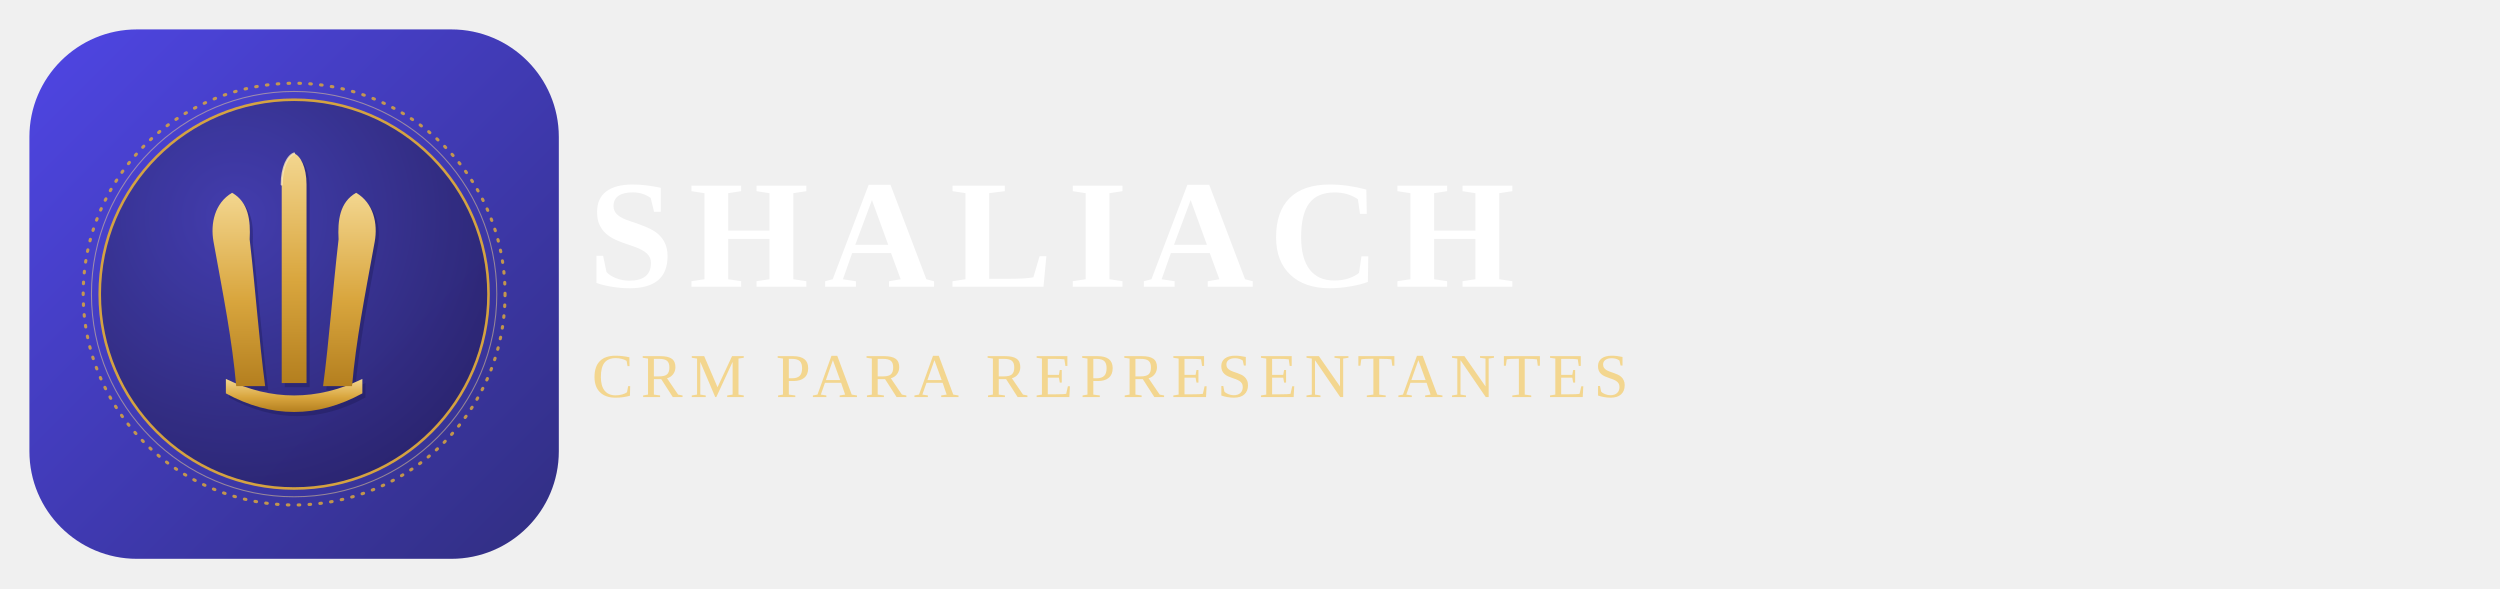
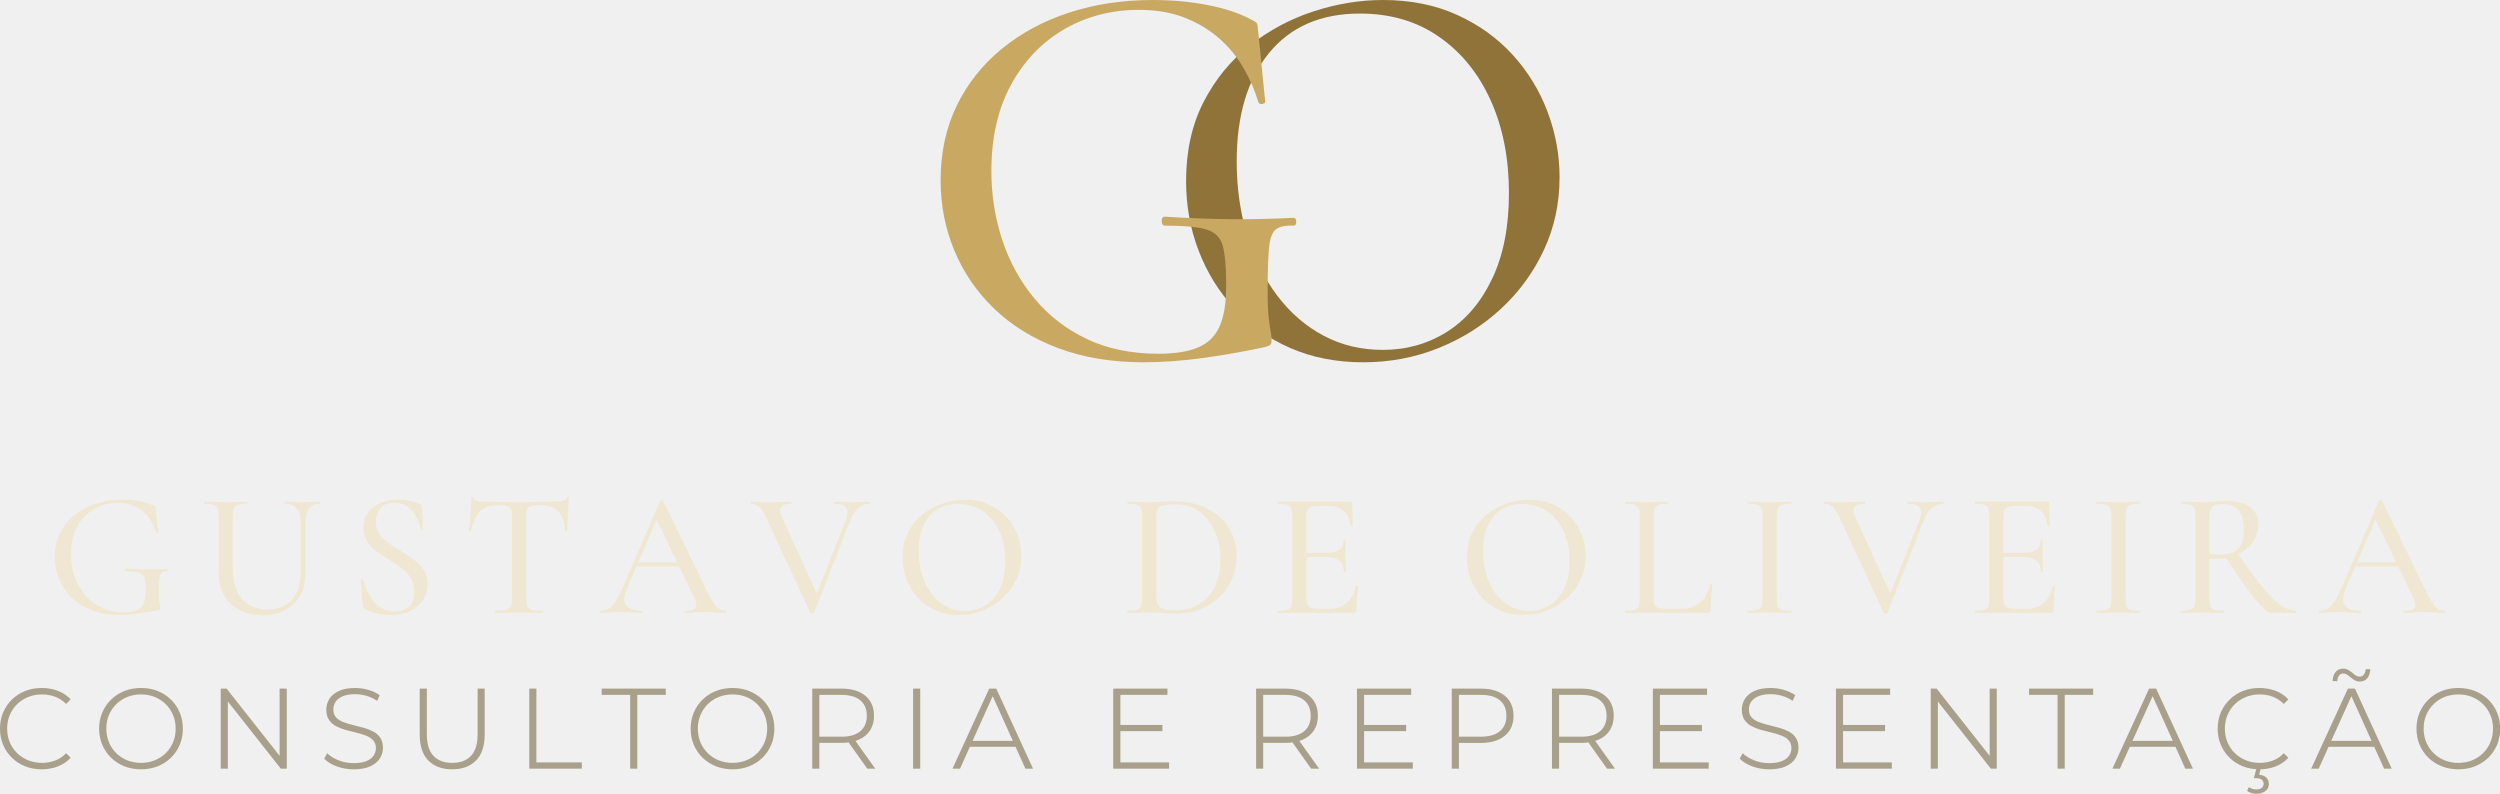
- <svg xmlns="http://www.w3.org/2000/svg" viewBox="0 0 680 160">
-   <defs>
-     <linearGradient id="bgGrad2" x1="0%" y1="0%" x2="100%" y2="100%">
-       <stop offset="0%" stop-color="#4F46E5" />
-       <stop offset="100%" stop-color="#312E81" />
-     </linearGradient>
-     <radialGradient id="medallionGrad2" cx="35%" cy="30%" r="75%">
-       <stop offset="0%" stop-color="#433DAE" />
-       <stop offset="100%" stop-color="#2A2570" />
-     </radialGradient>
-     <linearGradient id="goldGrad2" x1="0%" y1="0%" x2="0%" y2="100%">
-       <stop offset="0%" stop-color="#F3D68F" />
-       <stop offset="55%" stop-color="#D9A63E" />
-       <stop offset="100%" stop-color="#B47F1F" />
-     </linearGradient>
-   </defs>
-   <g transform="translate(8,8) scale(0.28125)">
-     <rect width="512" height="512" rx="104" fill="url(#bgGrad2)" />
-     <circle cx="256" cy="256" r="204" fill="none" stroke="#D9A63E" stroke-width="3" stroke-dasharray="1.5 9" stroke-linecap="round" opacity="0.85" />
-     <circle cx="256" cy="256" r="196" fill="none" stroke="#F3D68F" stroke-width="1" opacity="0.5" />
-     <circle cx="256" cy="256" r="188" fill="url(#medallionGrad2)" stroke="#D9A63E" stroke-width="2.5" opacity="0.97" />
-     <g transform="translate(3,4)" opacity="0.35" fill="#1A1750">
-       <path d="M190,352 Q256,388 322,352 L322,338 Q256,370 190,338 Z" />
-       <path d="M200,345 C196,300 188,260 178,205 C175,188 179,168 196,158 C212,167 214,185 213,203 C219,255 222,300 228,345 Z" />
-       <path d="M244,342 C244,280 244,210 244,150 C244,133 250,122 256,120 C262,122 268,133 268,150 C268,210 268,280 268,342 Z" />
-       <path d="M312,345 C316,300 324,260 334,205 C337,188 333,168 316,158 C300,167 298,185 299,203 C293,255 290,300 284,345 Z" />
+ <svg xmlns="http://www.w3.org/2000/svg" width="590.2" height="187.4" viewBox="0 0 590.2 187.4" role="img" aria-labelledby="t">
+   <g fill="#907338">
+     <g transform="translate(273.54 83.95)">
+       <path d="M48.31 1.58Q38.81 1.58 31.09 -1.78Q23.36 -5.15 17.89 -11.09Q12.41 -17.03 9.44 -24.75Q6.47 -32.47 6.47 -41.18Q6.47 -51.88 10.63 -59.93Q14.78 -67.98 21.65 -73.33Q28.51 -78.67 36.7 -81.31Q44.88 -83.95 52.93 -83.95Q62.7 -83.95 70.42 -80.45Q78.14 -76.96 83.56 -71.02Q88.97 -65.08 91.81 -57.55Q94.64 -50.03 94.64 -42.11Q94.64 -32.87 90.95 -24.95Q87.25 -17.03 80.85 -11.09Q74.45 -5.15 66.07 -1.78Q57.68 1.58 48.31 1.58ZM52.89 -1.35Q61.29 -1.35 68.05 -5.61Q74.8 -9.87 78.74 -18.17Q82.69 -26.46 82.69 -38.35Q82.69 -50.71 78.38 -60.25Q74.07 -69.79 66.18 -75.27Q58.3 -80.75 47.51 -80.75Q33.68 -80.75 26.05 -71.43Q18.42 -62.1 18.42 -45.85Q18.42 -36.43 20.92 -28.31Q23.42 -20.2 28.02 -14.12Q32.63 -8.04 38.94 -4.7Q45.26 -1.35 52.89 -1.35Z" />
    </g>
-     <g fill="url(#goldGrad2)">
-       <path d="M190,352 Q256,388 322,352 L322,338 Q256,370 190,338 Z" />
-       <path d="M200,345 C196,300 188,260 178,205 C175,188 179,168 196,158 C212,167 214,185 213,203 C219,255 222,300 228,345 Z" />
-       <path d="M244,342 C244,280 244,210 244,150 C244,133 250,122 256,120 C262,122 268,133 268,150 C268,210 268,280 268,342 Z" />
-       <path d="M312,345 C316,300 324,260 334,205 C337,188 333,168 316,158 C300,167 298,185 299,203 C293,255 290,300 284,345 Z" />
+   </g>
+   <g fill="#C9A961">
+     <g transform="translate(215.59 83.95)">
+       <path d="M54.41 1.58Q43.08 1.58 34.16 -1.79Q25.23 -5.16 19.08 -11.11Q12.92 -17.07 9.7 -24.83Q6.47 -32.6 6.47 -41.38Q6.47 -51.16 10.26 -58.97Q14.05 -66.79 20.87 -72.38Q27.68 -77.98 36.8 -80.97Q45.92 -83.95 56.57 -83.95Q63.43 -83.95 69.62 -82.74Q75.81 -81.52 79.84 -79.3Q81 -78.77 81.16 -78.4Q81.33 -78.04 81.46 -76.34L83.1 -59.95Q83.1 -59.55 82.44 -59.42Q81.78 -59.29 81.52 -59.74Q80.3 -63.85 78.06 -67.76Q75.83 -71.66 72.39 -74.75Q68.94 -77.83 64.23 -79.72Q59.52 -81.62 53.29 -81.62Q43.54 -81.62 35.63 -77.03Q27.72 -72.43 23.08 -63.91Q18.45 -55.39 18.45 -43.57Q18.45 -35.09 21.01 -27.33Q23.57 -19.58 28.59 -13.51Q33.61 -7.44 40.94 -3.94Q48.27 -0.44 57.86 -0.44Q63.74 -0.44 67.25 -1.92Q70.76 -3.4 72.33 -6.9Q73.89 -10.41 73.89 -16.56Q73.89 -22.9 73.09 -25.87Q72.3 -28.84 69.27 -29.76Q66.24 -30.68 59.46 -30.68Q58.67 -30.68 58.67 -31.74Q58.67 -32.8 59.33 -32.8Q67.99 -32.27 75.02 -32.2Q82.04 -32.14 89.79 -32.53Q90.39 -32.53 90.42 -31.61Q90.45 -30.68 89.79 -30.68Q86.97 -30.82 85.66 -29.83Q84.35 -28.84 84.01 -25.54Q83.67 -22.24 83.67 -15.24Q83.67 -10.88 83.94 -8.77Q84.2 -6.66 84.4 -5.67Q84.6 -4.68 84.6 -3.62Q84.6 -2.83 84.33 -2.57Q84.07 -2.3 83.15 -2.04Q76.25 -0.53 68.7 0.53Q61.15 1.58 54.41 1.58Z" />
    </g>
-     <path d="M244,150 C244,133 250,122 256,120" fill="none" stroke="#FCE9BC" stroke-width="2" opacity="0.8" stroke-linecap="round" />
  </g>
-   <text x="160" y="78" font-family="Georgia, 'Times New Roman', serif" font-size="42" font-weight="700" letter-spacing="4" fill="#FFFFFF">SHALIACH</text>
-   <text x="161" y="108" font-family="Georgia, 'Times New Roman', serif" font-size="17" letter-spacing="2" fill="#F3D68F">CRM PARA REPRESENTANTES</text>
+   <g fill="#F0E7D2">
+     <g transform="translate(10.89 144.68)">
+       <path d="M17.31 0.5Q13.71 0.5 10.87 -0.57Q8.03 -1.64 6.07 -3.54Q4.11 -5.43 3.08 -7.9Q2.06 -10.37 2.06 -13.17Q2.06 -16.28 3.26 -18.76Q4.47 -21.25 6.64 -23.03Q8.81 -24.81 11.71 -25.76Q14.61 -26.71 18 -26.71Q20.18 -26.71 22.15 -26.33Q24.12 -25.94 25.4 -25.23Q25.77 -25.06 25.82 -24.95Q25.88 -24.83 25.92 -24.29L26.44 -19.07Q26.44 -18.95 26.23 -18.91Q26.02 -18.86 25.94 -19.01Q25.55 -20.32 24.84 -21.56Q24.13 -22.8 23.03 -23.78Q21.94 -24.77 20.44 -25.37Q18.94 -25.97 16.96 -25.97Q13.85 -25.97 11.34 -24.51Q8.82 -23.05 7.34 -20.34Q5.87 -17.63 5.87 -13.86Q5.87 -11.16 6.68 -8.7Q7.5 -6.23 9.1 -4.3Q10.7 -2.37 13.03 -1.25Q15.36 -0.14 18.41 -0.14Q20.28 -0.14 21.4 -0.61Q22.51 -1.08 23.01 -2.2Q23.51 -3.31 23.51 -5.27Q23.51 -7.28 23.26 -8.23Q23 -9.17 22.04 -9.47Q21.08 -9.76 18.92 -9.76Q18.67 -9.76 18.67 -10.1Q18.67 -10.43 18.88 -10.43Q21.63 -10.27 23.87 -10.25Q26.11 -10.22 28.57 -10.35Q28.76 -10.35 28.77 -10.06Q28.78 -9.76 28.57 -9.76Q27.67 -9.8 27.25 -9.49Q26.84 -9.17 26.73 -8.12Q26.62 -7.07 26.62 -4.85Q26.62 -3.46 26.71 -2.79Q26.79 -2.12 26.85 -1.8Q26.92 -1.49 26.92 -1.15Q26.92 -0.9 26.83 -0.82Q26.75 -0.73 26.46 -0.65Q24.26 -0.17 21.86 0.17Q19.46 0.5 17.31 0.5Z M60.08 -21.41Q60.08 -23.52 59.15 -24.63Q58.21 -25.75 56.36 -25.75Q56.25 -25.75 56.25 -26Q56.25 -26.25 56.36 -26.25Q57.34 -26.25 58.39 -26.19Q59.43 -26.12 60.66 -26.12Q61.7 -26.12 62.74 -26.19Q63.77 -26.25 64.63 -26.25Q64.71 -26.25 64.71 -26Q64.71 -25.75 64.63 -25.75Q62.95 -25.75 62.09 -24.63Q61.23 -23.52 61.23 -21.41V-9.54Q61.23 -6.38 59.98 -4.11Q58.72 -1.85 56.45 -0.64Q54.18 0.56 51.15 0.56Q48.06 0.56 45.7 -0.65Q43.34 -1.86 42.03 -4.08Q40.73 -6.31 40.73 -9.37V-22.85Q40.73 -24.07 40.48 -24.68Q40.24 -25.28 39.51 -25.52Q38.77 -25.75 37.33 -25.75Q37.23 -25.75 37.23 -26Q37.23 -26.25 37.33 -26.25Q38.38 -26.25 39.65 -26.19Q40.92 -26.12 42.37 -26.12Q43.87 -26.12 45.16 -26.19Q46.44 -26.25 47.42 -26.25Q47.55 -26.25 47.55 -26Q47.55 -25.75 47.42 -25.75Q45.98 -25.75 45.26 -25.49Q44.53 -25.24 44.29 -24.61Q44.05 -23.98 44.05 -22.76V-10.84Q44.05 -5.79 46.25 -3.3Q48.44 -0.8 52.28 -0.8Q55.97 -0.8 58.03 -3.1Q60.08 -5.39 60.08 -9.5Z M77.83 -21.55Q77.83 -19.86 78.68 -18.64Q79.52 -17.42 80.86 -16.47Q82.21 -15.53 83.7 -14.61Q85.28 -13.67 86.71 -12.63Q88.15 -11.59 89.1 -10.18Q90.04 -8.78 90.04 -6.76Q90.04 -4.7 88.98 -3.05Q87.92 -1.41 85.97 -0.45Q84.01 0.5 81.27 0.5Q80.19 0.5 79.08 0.32Q77.97 0.14 76.95 -0.2Q75.93 -0.55 75.1 -1.04Q74.91 -1.16 74.82 -1.33Q74.73 -1.5 74.71 -1.84L74.3 -7.84Q74.26 -8.05 74.49 -8.07Q74.72 -8.1 74.77 -7.93Q75.14 -6.65 75.76 -5.3Q76.38 -3.96 77.28 -2.83Q78.17 -1.71 79.41 -1Q80.64 -0.29 82.27 -0.29Q83.42 -0.29 84.49 -0.71Q85.55 -1.13 86.24 -2.12Q86.92 -3.12 86.92 -4.86Q86.92 -6.88 86.03 -8.26Q85.13 -9.65 83.75 -10.67Q82.36 -11.7 80.82 -12.62Q79.35 -13.54 77.99 -14.53Q76.62 -15.53 75.77 -16.85Q74.92 -18.17 74.92 -20.09Q74.92 -22.35 76.11 -23.82Q77.31 -25.28 79.18 -26Q81.06 -26.71 83.04 -26.71Q84.33 -26.71 85.66 -26.46Q87 -26.21 88.12 -25.74Q88.49 -25.6 88.62 -25.4Q88.75 -25.2 88.75 -24.97L88.95 -19.74Q88.95 -19.6 88.74 -19.57Q88.53 -19.54 88.47 -19.69Q88.31 -20.42 87.9 -21.49Q87.5 -22.55 86.78 -23.58Q86.06 -24.61 84.94 -25.3Q83.82 -26 82.23 -26Q80.77 -26 79.79 -25.39Q78.82 -24.79 78.32 -23.79Q77.83 -22.8 77.83 -21.55Z M106.55 -25.42Q103.94 -25.42 102.48 -23.96Q101.02 -22.51 100.29 -19.33Q100.27 -19.23 100.04 -19.23Q99.81 -19.24 99.81 -19.35Q99.89 -19.89 99.99 -20.9Q100.08 -21.92 100.18 -23.09Q100.27 -24.27 100.33 -25.37Q100.39 -26.46 100.39 -27.17Q100.39 -27.38 100.64 -27.38Q100.88 -27.38 100.88 -27.17Q100.88 -26.75 101.3 -26.57Q101.72 -26.38 102.26 -26.31Q102.8 -26.25 103.18 -26.25Q106.79 -26.12 111.62 -26.12Q114.59 -26.12 116.34 -26.19Q118.09 -26.25 119.73 -26.25Q121.17 -26.25 121.95 -26.44Q122.73 -26.63 122.94 -27.3Q122.98 -27.47 123.2 -27.47Q123.42 -27.47 123.42 -27.3Q123.36 -26.65 123.28 -25.53Q123.21 -24.42 123.16 -23.19Q123.1 -21.96 123.06 -20.91Q123.02 -19.87 123.02 -19.35Q123.02 -19.24 122.79 -19.24Q122.55 -19.24 122.54 -19.35Q122.25 -22.62 120.87 -24.02Q119.48 -25.42 116.77 -25.42Q115.31 -25.42 114.57 -25.24Q113.83 -25.05 113.59 -24.5Q113.35 -23.94 113.35 -22.76V-3.4Q113.35 -2.18 113.62 -1.55Q113.9 -0.92 114.73 -0.71Q115.55 -0.5 117.25 -0.5Q117.35 -0.5 117.35 -0.25Q117.35 0 117.25 0Q116.12 0 114.71 -0.04Q113.3 -0.08 111.62 -0.08Q110.04 -0.08 108.62 -0.04Q107.21 0 106.04 0Q105.94 0 105.94 -0.25Q105.94 -0.5 106.04 -0.5Q107.69 -0.5 108.54 -0.71Q109.39 -0.92 109.69 -1.55Q109.98 -2.18 109.98 -3.4V-22.85Q109.98 -24 109.73 -24.55Q109.48 -25.1 108.74 -25.26Q107.99 -25.42 106.55 -25.42Z M138.68 -10.96 139.17 -11.9H150.6L150.89 -10.96ZM160.41 -0.5Q160.6 -0.5 160.6 -0.25Q160.6 0 160.41 0Q159.2 0 157.9 -0.08Q156.61 -0.17 155.42 -0.17Q154.06 -0.17 153.07 -0.08Q152.07 0 150.86 0Q150.7 0 150.7 -0.25Q150.7 -0.5 150.86 -0.5Q152.93 -0.5 153.39 -1.16Q153.85 -1.82 152.94 -3.72L143.88 -22.52L145.24 -24.54L137.03 -5.53Q135.94 -2.98 136.91 -1.74Q137.89 -0.5 140.52 -0.5Q140.73 -0.5 140.73 -0.25Q140.73 0 140.52 0Q139.26 0 138.21 -0.08Q137.16 -0.17 135.56 -0.17Q134.02 -0.17 133.08 -0.08Q132.14 0 130.8 0Q130.63 0 130.63 -0.25Q130.63 -0.5 130.8 -0.5Q131.93 -0.5 132.77 -0.95Q133.6 -1.4 134.37 -2.58Q135.14 -3.75 136.08 -5.92L145.01 -26.56Q145.07 -26.68 145.33 -26.69Q145.58 -26.7 145.62 -26.56L155.71 -5.75Q156.69 -3.71 157.44 -2.56Q158.18 -1.4 158.89 -0.95Q159.6 -0.5 160.41 -0.5Z M194.41 -26.25Q194.53 -26.25 194.53 -26Q194.53 -25.75 194.41 -25.75Q192.99 -25.75 191.83 -24.84Q190.68 -23.94 189.88 -21.92L181.31 -0.04Q181.26 0.13 180.86 0.13Q180.47 0.13 180.38 -0.04L169.86 -22.76Q169.14 -24.33 168.36 -25.04Q167.58 -25.75 166.41 -25.75Q166.28 -25.75 166.28 -26Q166.28 -26.25 166.41 -26.25Q166.96 -26.25 167.42 -26.21Q167.88 -26.17 168.43 -26.15Q168.98 -26.12 169.75 -26.12Q171.37 -26.12 172.49 -26.15Q173.61 -26.17 174.41 -26.21Q175.21 -26.25 175.86 -26.25Q175.98 -26.25 175.98 -26Q175.98 -25.75 175.86 -25.75Q174.17 -25.75 173.53 -25Q172.9 -24.26 173.65 -22.65L182.26 -3.89L180.75 -1.48L188.87 -22.12Q189.53 -23.85 188.89 -24.8Q188.25 -25.75 186.03 -25.75Q185.91 -25.75 185.91 -26Q185.91 -26.25 186.03 -26.25Q187.11 -26.25 188.1 -26.19Q189.09 -26.12 190.69 -26.12Q191.89 -26.12 192.62 -26.19Q193.36 -26.25 194.41 -26.25Z M215.5 0.5Q212.48 0.5 210.02 -0.57Q207.56 -1.64 205.82 -3.53Q204.08 -5.42 203.13 -7.88Q202.19 -10.33 202.19 -13.1Q202.19 -16.51 203.51 -19.07Q204.83 -21.63 207.02 -23.33Q209.2 -25.03 211.81 -25.87Q214.41 -26.71 216.97 -26.71Q220.08 -26.71 222.54 -25.6Q224.99 -24.49 226.72 -22.6Q228.44 -20.71 229.34 -18.31Q230.24 -15.92 230.24 -13.4Q230.24 -10.46 229.07 -7.94Q227.89 -5.42 225.85 -3.53Q223.82 -1.64 221.15 -0.57Q218.48 0.5 215.5 0.5ZM216.96 -0.43Q219.63 -0.43 221.78 -1.79Q223.93 -3.14 225.19 -5.78Q226.44 -8.42 226.44 -12.2Q226.44 -16.14 225.07 -19.17Q223.7 -22.21 221.19 -23.95Q218.68 -25.69 215.25 -25.69Q210.85 -25.69 208.42 -22.73Q205.99 -19.76 205.99 -14.59Q205.99 -11.59 206.79 -9.01Q207.58 -6.43 209.05 -4.49Q210.51 -2.56 212.52 -1.49Q214.53 -0.43 216.96 -0.43Z M266.91 0.17Q265.66 0.17 263.81 0.04Q261.95 -0.08 260.39 -0.08Q258.97 -0.08 257.65 -0.04Q256.34 0 255.29 0Q255.2 0 255.2 -0.25Q255.2 -0.5 255.29 -0.5Q256.75 -0.5 257.5 -0.71Q258.25 -0.92 258.5 -1.55Q258.75 -2.18 258.75 -3.4V-22.85Q258.75 -24.07 258.5 -24.68Q258.25 -25.28 257.53 -25.52Q256.8 -25.75 255.35 -25.75Q255.25 -25.75 255.25 -26Q255.25 -26.25 255.35 -26.25Q256.4 -26.25 257.68 -26.19Q258.97 -26.12 260.4 -26.12Q261.83 -26.12 263.48 -26.23Q265.14 -26.33 266.32 -26.33Q270.76 -26.33 274.07 -24.65Q277.37 -22.97 279.21 -20.08Q281.05 -17.18 281.05 -13.57Q281.05 -10.42 279.93 -7.88Q278.82 -5.33 276.85 -3.55Q274.89 -1.76 272.33 -0.8Q269.76 0.17 266.91 0.17ZM266.49 -0.57Q269.63 -0.57 272.04 -1.96Q274.46 -3.34 275.84 -6.05Q277.22 -8.76 277.22 -12.64Q277.22 -16.28 275.93 -19.21Q274.65 -22.15 272.3 -23.88Q269.96 -25.62 266.72 -25.62Q264.21 -25.62 263.14 -25.12Q262.07 -24.63 262.07 -22.76V-3.86Q262.07 -2.17 262.91 -1.37Q263.75 -0.57 266.49 -0.57Z M308.69 0H290.79Q290.69 0 290.69 -0.25Q290.69 -0.5 290.79 -0.5Q292.26 -0.5 292.98 -0.71Q293.7 -0.92 293.95 -1.55Q294.19 -2.18 294.19 -3.4V-22.85Q294.19 -24.07 293.95 -24.68Q293.7 -25.28 292.98 -25.52Q292.26 -25.75 290.79 -25.75Q290.69 -25.75 290.69 -26Q290.69 -26.25 290.79 -26.25H307.95Q308.35 -26.25 308.35 -25.87L308.44 -20.56Q308.44 -20.46 308.21 -20.44Q307.99 -20.42 307.95 -20.54Q307.65 -22.86 306.31 -24.06Q304.97 -25.26 302.78 -25.26H300.62Q299.39 -25.26 298.71 -25.04Q298.04 -24.82 297.78 -24.26Q297.51 -23.7 297.51 -22.69V-3.57Q297.51 -2.56 297.76 -2Q298 -1.43 298.62 -1.2Q299.24 -0.97 300.39 -0.97H303.14Q305.54 -0.97 307.1 -2.38Q308.66 -3.79 309.23 -6.38Q309.25 -6.5 309.49 -6.46Q309.74 -6.42 309.74 -6.32Q309.57 -5.17 309.45 -3.58Q309.34 -1.99 309.34 -0.63Q309.34 0 308.69 0ZM306.34 -9.64Q306.34 -11.46 305.31 -12.32Q304.29 -13.18 302.04 -13.18H295.93V-14.15H302.13Q304.31 -14.15 305.3 -14.89Q306.29 -15.64 306.29 -17.18Q306.29 -17.28 306.54 -17.28Q306.78 -17.28 306.78 -17.18Q306.78 -15.88 306.76 -15.16Q306.74 -14.44 306.74 -13.65Q306.74 -12.67 306.79 -11.72Q306.84 -10.77 306.84 -9.64Q306.84 -9.56 306.59 -9.56Q306.34 -9.56 306.34 -9.64Z M348.73 0.5Q345.7 0.5 343.25 -0.57Q340.79 -1.64 339.05 -3.53Q337.3 -5.42 336.36 -7.88Q335.41 -10.33 335.41 -13.1Q335.41 -16.51 336.74 -19.07Q338.06 -21.63 340.24 -23.33Q342.43 -25.03 345.03 -25.87Q347.63 -26.71 350.2 -26.71Q353.3 -26.71 355.76 -25.6Q358.22 -24.49 359.94 -22.6Q361.66 -20.71 362.57 -18.31Q363.47 -15.92 363.47 -13.4Q363.47 -10.46 362.29 -7.94Q361.12 -5.42 359.08 -3.53Q357.04 -1.64 354.38 -0.57Q351.71 0.5 348.73 0.5ZM350.18 -0.43Q352.86 -0.43 355 -1.79Q357.15 -3.14 358.41 -5.78Q359.66 -8.42 359.66 -12.2Q359.66 -16.14 358.29 -19.17Q356.92 -22.21 354.41 -23.95Q351.91 -25.69 348.47 -25.69Q344.07 -25.69 341.64 -22.73Q339.22 -19.76 339.22 -14.59Q339.22 -11.59 340.01 -9.01Q340.8 -6.43 342.27 -4.49Q343.74 -2.56 345.75 -1.49Q347.75 -0.43 350.18 -0.43Z M379.54 -22.81V-3.57Q379.54 -2.46 379.77 -1.91Q380 -1.35 380.66 -1.16Q381.32 -0.97 382.61 -0.97H386.21Q388.91 -0.97 390.63 -2.57Q392.35 -4.17 392.9 -6.81Q392.92 -6.94 393.14 -6.91Q393.36 -6.88 393.36 -6.75Q393.23 -5.53 393.11 -3.81Q392.98 -2.09 392.98 -0.63Q392.98 0 392.34 0H372.8Q372.72 0 372.72 -0.25Q372.72 -0.5 372.8 -0.5Q374.26 -0.5 374.99 -0.71Q375.72 -0.92 375.97 -1.55Q376.22 -2.18 376.22 -3.4V-22.85Q376.22 -24.07 375.97 -24.68Q375.72 -25.28 374.99 -25.52Q374.26 -25.75 372.8 -25.75Q372.72 -25.75 372.72 -26Q372.72 -26.25 372.8 -26.25Q373.81 -26.25 375.12 -26.19Q376.43 -26.12 377.85 -26.12Q379.37 -26.12 380.65 -26.19Q381.94 -26.25 382.94 -26.25Q383.04 -26.25 383.04 -26Q383.04 -25.75 382.94 -25.75Q381.49 -25.75 380.77 -25.52Q380.04 -25.28 379.79 -24.65Q379.54 -24.02 379.54 -22.81Z M408.57 -3.4Q408.57 -2.18 408.8 -1.55Q409.03 -0.92 409.77 -0.71Q410.5 -0.5 411.96 -0.5Q412.07 -0.5 412.07 -0.25Q412.07 0 411.96 0Q410.91 0 409.64 -0.04Q408.37 -0.08 406.84 -0.08Q405.39 -0.08 404.09 -0.04Q402.8 0 401.74 0Q401.64 0 401.64 -0.25Q401.64 -0.5 401.75 -0.5Q403.2 -0.5 403.95 -0.71Q404.69 -0.92 404.95 -1.55Q405.2 -2.18 405.2 -3.4V-22.85Q405.2 -24.07 404.95 -24.68Q404.7 -25.28 403.95 -25.52Q403.2 -25.75 401.74 -25.75Q401.64 -25.75 401.64 -26Q401.64 -26.25 401.74 -26.25Q402.8 -26.25 404.09 -26.19Q405.39 -26.12 406.84 -26.12Q408.37 -26.12 409.67 -26.19Q410.96 -26.25 411.96 -26.25Q412.07 -26.25 412.07 -26Q412.07 -25.75 411.96 -25.75Q410.51 -25.75 409.79 -25.49Q409.06 -25.24 408.81 -24.61Q408.57 -23.98 408.57 -22.76Z M447.84 -26.25Q447.96 -26.25 447.96 -26Q447.96 -25.75 447.84 -25.75Q446.42 -25.75 445.26 -24.84Q444.11 -23.94 443.31 -21.92L434.73 -0.04Q434.69 0.13 434.29 0.13Q433.89 0.13 433.81 -0.04L423.28 -22.76Q422.57 -24.33 421.79 -25.04Q421.01 -25.75 419.84 -25.75Q419.71 -25.75 419.71 -26Q419.71 -26.25 419.84 -26.25Q420.39 -26.25 420.85 -26.21Q421.3 -26.17 421.86 -26.15Q422.41 -26.12 423.18 -26.12Q424.79 -26.12 425.92 -26.15Q427.04 -26.17 427.84 -26.21Q428.64 -26.25 429.28 -26.25Q429.41 -26.25 429.41 -26Q429.41 -25.75 429.28 -25.75Q427.59 -25.75 426.96 -25Q426.33 -24.26 427.08 -22.65L435.69 -3.89L434.18 -1.48L442.3 -22.12Q442.96 -23.85 442.32 -24.8Q441.68 -25.75 439.46 -25.75Q439.34 -25.75 439.34 -26Q439.34 -26.25 439.46 -26.25Q440.54 -26.25 441.53 -26.19Q442.52 -26.12 444.12 -26.12Q445.32 -26.12 446.05 -26.19Q446.79 -26.25 447.84 -26.25Z M473.24 0H455.35Q455.25 0 455.25 -0.25Q455.25 -0.5 455.35 -0.5Q456.81 -0.5 457.54 -0.71Q458.26 -0.92 458.5 -1.55Q458.75 -2.18 458.75 -3.4V-22.85Q458.75 -24.07 458.5 -24.68Q458.26 -25.28 457.54 -25.52Q456.81 -25.75 455.35 -25.75Q455.25 -25.75 455.25 -26Q455.25 -26.25 455.35 -26.25H472.51Q472.91 -26.25 472.91 -25.87L472.99 -20.56Q472.99 -20.46 472.77 -20.44Q472.55 -20.42 472.51 -20.54Q472.21 -22.86 470.87 -24.06Q469.52 -25.26 467.34 -25.26H465.18Q463.94 -25.26 463.27 -25.04Q462.6 -24.82 462.33 -24.26Q462.07 -23.7 462.07 -22.69V-3.57Q462.07 -2.56 462.31 -2Q462.56 -1.43 463.17 -1.2Q463.79 -0.97 464.95 -0.97H467.7Q470.1 -0.97 471.65 -2.38Q473.21 -3.79 473.79 -6.38Q473.81 -6.5 474.05 -6.46Q474.29 -6.42 474.29 -6.32Q474.13 -5.17 474.01 -3.58Q473.9 -1.99 473.9 -0.63Q473.9 0 473.24 0ZM470.89 -9.64Q470.89 -11.46 469.87 -12.32Q468.84 -13.18 466.6 -13.18H460.49V-14.15H466.69Q468.86 -14.15 469.86 -14.89Q470.85 -15.64 470.85 -17.18Q470.85 -17.28 471.09 -17.28Q471.33 -17.28 471.33 -17.18Q471.33 -15.88 471.31 -15.16Q471.29 -14.44 471.29 -13.65Q471.29 -12.67 471.34 -11.72Q471.4 -10.77 471.4 -9.64Q471.4 -9.56 471.14 -9.56Q470.89 -9.56 470.89 -9.64Z M490.93 -3.4Q490.93 -2.18 491.16 -1.55Q491.39 -0.92 492.13 -0.71Q492.86 -0.5 494.33 -0.5Q494.43 -0.5 494.43 -0.25Q494.43 0 494.33 0Q493.27 0 492.01 -0.04Q490.74 -0.08 489.2 -0.08Q487.75 -0.08 486.46 -0.04Q485.16 0 484.1 0Q484 0 484 -0.25Q484 -0.5 484.11 -0.5Q485.56 -0.5 486.31 -0.71Q487.06 -0.92 487.31 -1.55Q487.56 -2.18 487.56 -3.4V-22.85Q487.56 -24.07 487.31 -24.68Q487.06 -25.28 486.31 -25.52Q485.56 -25.75 484.1 -25.75Q484 -25.75 484 -26Q484 -26.25 484.1 -26.25Q485.16 -26.25 486.46 -26.19Q487.75 -26.12 489.2 -26.12Q490.74 -26.12 492.03 -26.19Q493.32 -26.25 494.33 -26.25Q494.43 -26.25 494.43 -26Q494.43 -25.75 494.33 -25.75Q492.87 -25.75 492.15 -25.49Q491.42 -25.24 491.18 -24.61Q490.93 -23.98 490.93 -22.76Z M525.1 0Q524.43 0 522.89 -1.61Q521.36 -3.22 519.2 -6.24Q517.04 -9.25 514.36 -13.41L517.2 -14.29Q520.7 -9.2 523.16 -6.17Q525.61 -3.14 527.51 -1.82Q529.4 -0.5 531.15 -0.5Q531.26 -0.5 531.26 -0.25Q531.26 0 531.15 0Q528.79 0 527.3 0Q525.81 0 525.1 0ZM515.01 -26.38Q518.53 -26.38 520.4 -24.89Q522.27 -23.4 522.27 -20.9Q522.27 -18.56 520.93 -16.71Q519.59 -14.86 517.43 -13.81Q515.27 -12.76 512.76 -12.76Q512.28 -12.76 511.73 -12.78Q511.18 -12.8 510.72 -12.85V-3.4Q510.72 -2.18 510.96 -1.55Q511.19 -0.92 511.92 -0.71Q512.66 -0.5 514.12 -0.5Q514.23 -0.5 514.23 -0.25Q514.23 0 514.12 0Q513.08 0 511.81 -0.04Q510.55 -0.08 509.02 -0.08Q507.6 -0.08 506.3 -0.04Q504.99 0 503.94 0Q503.84 0 503.84 -0.25Q503.84 -0.5 503.94 -0.5Q505.41 -0.5 506.14 -0.71Q506.87 -0.92 507.14 -1.55Q507.41 -2.18 507.41 -3.4V-22.85Q507.41 -24.07 507.16 -24.68Q506.92 -25.28 506.19 -25.52Q505.47 -25.75 504.01 -25.75Q503.9 -25.75 503.9 -26Q503.9 -26.25 504.01 -26.25Q505.03 -26.25 506.32 -26.19Q507.6 -26.12 509.02 -26.12Q510.36 -26.12 512.06 -26.25Q513.75 -26.38 515.01 -26.38ZM518.82 -19.56Q518.82 -21.92 518.19 -23.25Q517.56 -24.57 516.41 -25.13Q515.27 -25.68 513.69 -25.68Q512.11 -25.68 511.42 -25.09Q510.72 -24.51 510.72 -22.76V-13.91Q511.31 -13.85 512 -13.8Q512.68 -13.76 513.21 -13.76Q516.31 -13.76 517.57 -15.21Q518.82 -16.65 518.82 -19.56Z M544.49 -10.96 544.98 -11.9H556.4L556.7 -10.96ZM566.22 -0.5Q566.4 -0.5 566.4 -0.25Q566.4 0 566.22 0Q565 0 563.71 -0.08Q562.41 -0.17 561.22 -0.17Q559.86 -0.17 558.87 -0.08Q557.88 0 556.67 0Q556.5 0 556.5 -0.25Q556.5 -0.5 556.67 -0.5Q558.74 -0.5 559.19 -1.16Q559.65 -1.82 558.74 -3.72L549.68 -22.52L551.05 -24.54L542.83 -5.53Q541.74 -2.98 542.72 -1.74Q543.69 -0.5 546.32 -0.5Q546.53 -0.5 546.53 -0.25Q546.53 0 546.32 0Q545.06 0 544.01 -0.08Q542.96 -0.17 541.37 -0.17Q539.82 -0.17 538.88 -0.08Q537.94 0 536.6 0Q536.44 0 536.44 -0.25Q536.44 -0.5 536.6 -0.5Q537.74 -0.5 538.57 -0.95Q539.4 -1.4 540.17 -2.58Q540.95 -3.75 541.88 -5.92L550.81 -26.56Q550.87 -26.68 551.13 -26.69Q551.38 -26.7 551.43 -26.56L561.51 -5.75Q562.5 -3.71 563.24 -2.56Q563.99 -1.4 564.7 -0.95Q565.41 -0.5 566.22 -0.5Z" />
+     </g>
+   </g>
+   <g fill="#A9A08C">
+     <g transform="translate(-1.44 181.47)">
+       <path d="M11.29 0.15Q9.17 0.15 7.37 -0.56Q5.57 -1.28 4.25 -2.58Q2.92 -3.88 2.18 -5.63Q1.44 -7.37 1.44 -9.45Q1.44 -11.53 2.18 -13.27Q2.92 -15.02 4.25 -16.32Q5.58 -17.62 7.38 -18.34Q9.18 -19.05 11.3 -19.05Q13.33 -19.05 15.1 -18.38Q16.87 -17.71 18.13 -16.36L17.05 -15.28Q15.86 -16.47 14.43 -17Q12.99 -17.53 11.36 -17.53Q9.6 -17.53 8.09 -16.92Q6.59 -16.31 5.47 -15.22Q4.36 -14.12 3.74 -12.65Q3.13 -11.18 3.13 -9.45Q3.13 -7.72 3.74 -6.25Q4.36 -4.78 5.47 -3.68Q6.59 -2.59 8.09 -1.98Q9.6 -1.37 11.36 -1.37Q12.99 -1.37 14.43 -1.91Q15.86 -2.44 17.05 -3.65L18.13 -2.57Q16.87 -1.22 15.1 -0.53Q13.33 0.15 11.29 0.15Z M34.73 0.15Q32.61 0.15 30.8 -0.57Q28.99 -1.29 27.66 -2.59Q26.33 -3.89 25.59 -5.64Q24.84 -7.38 24.84 -9.45Q24.84 -11.52 25.59 -13.26Q26.33 -15.01 27.66 -16.31Q29 -17.61 30.8 -18.33Q32.6 -19.05 34.73 -19.05Q36.86 -19.05 38.66 -18.34Q40.46 -17.62 41.79 -16.32Q43.12 -15.02 43.87 -13.27Q44.61 -11.52 44.61 -9.45Q44.61 -7.37 43.87 -5.63Q43.12 -3.88 41.79 -2.58Q40.46 -1.28 38.66 -0.56Q36.86 0.15 34.73 0.15ZM34.73 -1.37Q36.48 -1.37 37.97 -1.97Q39.47 -2.58 40.57 -3.67Q41.68 -4.77 42.3 -6.24Q42.91 -7.71 42.91 -9.45Q42.91 -11.2 42.3 -12.66Q41.68 -14.12 40.58 -15.22Q39.47 -16.32 37.97 -16.93Q36.48 -17.53 34.73 -17.53Q32.98 -17.53 31.49 -16.93Q29.99 -16.32 28.88 -15.22Q27.77 -14.12 27.15 -12.66Q26.54 -11.2 26.54 -9.45Q26.54 -7.71 27.15 -6.25Q27.77 -4.78 28.88 -3.68Q29.99 -2.57 31.48 -1.97Q32.98 -1.37 34.73 -1.37Z M53.55 0V-18.9H54.94L68.2 -2.09H67.45V-18.9H69.14V0H67.74L54.48 -16.81H55.23V0Z M84.93 0.15Q82.82 0.15 80.92 -0.55Q79.02 -1.26 77.98 -2.36L78.68 -3.65Q79.67 -2.66 81.35 -1.98Q83.03 -1.31 84.92 -1.31Q86.75 -1.31 87.91 -1.78Q89.07 -2.25 89.62 -3.05Q90.18 -3.85 90.18 -4.83Q90.18 -5.98 89.54 -6.68Q88.91 -7.39 87.86 -7.8Q86.82 -8.21 85.58 -8.5Q84.33 -8.79 83.08 -9.14Q81.83 -9.48 80.78 -10.03Q79.74 -10.58 79.1 -11.52Q78.47 -12.45 78.47 -13.95Q78.47 -15.31 79.19 -16.47Q79.91 -17.63 81.42 -18.34Q82.92 -19.05 85.28 -19.05Q86.87 -19.05 88.42 -18.6Q89.97 -18.15 91.08 -17.35L90.47 -16.01Q89.28 -16.82 87.92 -17.21Q86.56 -17.59 85.29 -17.59Q83.52 -17.59 82.37 -17.1Q81.22 -16.61 80.68 -15.81Q80.14 -15 80.14 -14Q80.14 -12.82 80.77 -12.12Q81.41 -11.42 82.45 -11.02Q83.5 -10.61 84.75 -10.31Q86 -10.01 87.25 -9.67Q88.49 -9.33 89.53 -8.78Q90.58 -8.24 91.21 -7.31Q91.85 -6.39 91.85 -4.92Q91.85 -3.57 91.11 -2.41Q90.38 -1.25 88.84 -0.55Q87.31 0.15 84.93 0.15Z M108.19 0.15Q104.62 0.15 102.57 -1.92Q100.53 -3.99 100.53 -8.04V-18.9H102.21V-8.11Q102.21 -4.67 103.78 -3.02Q105.34 -1.37 108.2 -1.37Q111.06 -1.37 112.63 -3.02Q114.2 -4.67 114.2 -8.11V-18.9H115.86V-8.04Q115.86 -3.99 113.81 -1.92Q111.76 0.15 108.19 0.15Z M126.39 0V-18.9H128.07V-1.48H138.8V0Z M150.21 0V-17.42H143.48V-18.9H158.62V-17.42H151.89V0Z M174.38 0.15Q172.25 0.15 170.45 -0.57Q168.64 -1.29 167.3 -2.59Q165.97 -3.89 165.23 -5.64Q164.49 -7.38 164.49 -9.45Q164.49 -11.52 165.23 -13.26Q165.97 -15.01 167.31 -16.31Q168.64 -17.61 170.44 -18.33Q172.25 -19.05 174.38 -19.05Q176.5 -19.05 178.3 -18.34Q180.1 -17.62 181.44 -16.32Q182.77 -15.02 183.51 -13.27Q184.25 -11.52 184.25 -9.45Q184.25 -7.37 183.51 -5.63Q182.77 -3.88 181.44 -2.58Q180.1 -1.28 178.3 -0.56Q176.5 0.15 174.38 0.15ZM174.38 -1.37Q176.13 -1.37 177.62 -1.97Q179.11 -2.58 180.22 -3.67Q181.33 -4.77 181.94 -6.24Q182.56 -7.71 182.56 -9.45Q182.56 -11.2 181.94 -12.66Q181.33 -14.12 180.22 -15.22Q179.11 -16.32 177.62 -16.93Q176.13 -17.53 174.38 -17.53Q172.63 -17.53 171.13 -16.93Q169.63 -16.32 168.52 -15.22Q167.41 -14.12 166.8 -12.66Q166.18 -11.2 166.18 -9.45Q166.18 -7.71 166.8 -6.25Q167.41 -4.78 168.52 -3.68Q169.63 -2.57 171.13 -1.97Q172.63 -1.37 174.38 -1.37Z M193.19 0V-18.9H200.11Q203.69 -18.9 205.73 -17.21Q207.78 -15.51 207.78 -12.48Q207.78 -10.49 206.86 -9.06Q205.94 -7.62 204.22 -6.86Q202.51 -6.09 200.11 -6.09H194.12L194.87 -6.87V0ZM206.19 0 201.31 -6.86H203.18L208.07 0ZM194.87 -6.75 194.12 -7.55H200.09Q203.02 -7.55 204.55 -8.85Q206.08 -10.15 206.08 -12.48Q206.08 -14.85 204.55 -16.13Q203.02 -17.42 200.09 -17.42H194.12L194.87 -18.23Z M217 0V-18.9H218.69V0Z M226.3 0 234.97 -18.9H236.64L245.32 0H243.52L235.44 -17.9H236.15L228.08 0ZM229.59 -5.17 230.12 -6.57H241.27L241.81 -5.17Z M264.25 0V-18.9H277.05V-17.42H265.94V-1.48H277.44V0ZM265.75 -8.87V-10.33H275.86V-8.87Z M297.98 0V-18.9H304.9Q308.48 -18.9 310.52 -17.21Q312.57 -15.51 312.57 -12.48Q312.57 -10.49 311.64 -9.06Q310.72 -7.62 309.01 -6.86Q307.29 -6.09 304.9 -6.09H298.9L299.66 -6.87V0ZM310.98 0 306.1 -6.86H307.97L312.86 0ZM299.66 -6.75 298.9 -7.55H304.88Q307.81 -7.55 309.34 -8.85Q310.87 -10.15 310.87 -12.48Q310.87 -14.85 309.34 -16.13Q307.81 -17.42 304.88 -17.42H298.9L299.66 -18.23Z M321.79 0V-18.9H334.59V-17.42H323.47V-1.48H334.98V0ZM323.29 -8.87V-10.33H333.4V-8.87Z M344.17 0V-18.9H351.09Q353.49 -18.9 355.2 -18.13Q356.92 -17.37 357.84 -15.93Q358.76 -14.5 358.76 -12.48Q358.76 -10.49 357.84 -9.05Q356.92 -7.61 355.2 -6.85Q353.49 -6.08 351.09 -6.08H345.1L345.86 -6.87V0ZM345.86 -6.75 345.1 -7.56H351.08Q354.01 -7.56 355.54 -8.86Q357.07 -10.15 357.07 -12.48Q357.07 -14.85 355.54 -16.13Q354.01 -17.42 351.08 -17.42H345.1L345.86 -18.23Z M367.83 0V-18.9H374.75Q378.33 -18.9 380.37 -17.21Q382.41 -15.51 382.41 -12.48Q382.41 -10.49 381.49 -9.06Q380.57 -7.62 378.86 -6.86Q377.14 -6.09 374.75 -6.09H368.75L369.51 -6.87V0ZM380.83 0 375.95 -6.86H377.82L382.71 0ZM369.51 -6.75 368.75 -7.55H374.73Q377.66 -7.55 379.19 -8.85Q380.72 -10.15 380.72 -12.48Q380.72 -14.85 379.19 -16.13Q377.66 -17.42 374.73 -17.42H368.75L369.51 -18.23Z M391.64 0V-18.9H404.44V-17.42H393.32V-1.48H404.83V0ZM393.14 -8.87V-10.33H403.24V-8.87Z M419.11 0.15Q417 0.15 415.1 -0.55Q413.2 -1.26 412.16 -2.36L412.86 -3.65Q413.85 -2.66 415.53 -1.98Q417.21 -1.31 419.1 -1.31Q420.93 -1.31 422.09 -1.78Q423.25 -2.25 423.8 -3.05Q424.36 -3.85 424.36 -4.83Q424.36 -5.98 423.72 -6.68Q423.09 -7.39 422.04 -7.8Q421 -8.21 419.75 -8.5Q418.51 -8.79 417.26 -9.14Q416.01 -9.48 414.96 -10.03Q413.92 -10.58 413.28 -11.52Q412.65 -12.45 412.65 -13.95Q412.65 -15.31 413.37 -16.47Q414.09 -17.63 415.6 -18.34Q417.1 -19.05 419.46 -19.05Q421.05 -19.05 422.6 -18.6Q424.15 -18.15 425.26 -17.35L424.65 -16.01Q423.46 -16.82 422.1 -17.21Q420.73 -17.59 419.47 -17.59Q417.7 -17.59 416.55 -17.1Q415.4 -16.61 414.86 -15.81Q414.32 -15 414.32 -14Q414.32 -12.82 414.95 -12.12Q415.59 -11.42 416.63 -11.02Q417.68 -10.61 418.93 -10.31Q420.18 -10.01 421.42 -9.67Q422.67 -9.33 423.71 -8.78Q424.76 -8.24 425.39 -7.31Q426.03 -6.39 426.03 -4.92Q426.03 -3.57 425.29 -2.41Q424.56 -1.25 423.02 -0.55Q421.49 0.15 419.11 0.15Z M434.87 0V-18.9H447.66V-17.42H436.55V-1.48H448.06V0ZM436.36 -8.87V-10.33H446.47V-8.87Z M457.25 0V-18.9H458.64L471.9 -2.09H471.16V-18.9H472.84V0H471.45L458.18 -16.81H458.93V0Z M487.19 0V-17.42H480.46V-18.9H495.6V-17.42H488.88V0Z M500.14 0 508.8 -18.9H510.47L519.15 0H517.35L509.28 -17.9H509.99L501.91 0ZM503.43 -5.17 503.95 -6.57H515.1L515.64 -5.17Z M534.84 0.15Q532.73 0.15 530.93 -0.56Q529.13 -1.28 527.8 -2.58Q526.47 -3.88 525.73 -5.63Q524.99 -7.37 524.99 -9.45Q524.99 -11.53 525.73 -13.27Q526.47 -15.02 527.81 -16.32Q529.14 -17.62 530.94 -18.34Q532.74 -19.05 534.86 -19.05Q536.89 -19.05 538.66 -18.38Q540.43 -17.71 541.68 -16.36L540.6 -15.28Q539.42 -16.47 537.98 -17Q536.55 -17.53 534.92 -17.53Q533.15 -17.53 531.65 -16.92Q530.15 -16.31 529.03 -15.22Q527.92 -14.12 527.3 -12.65Q526.69 -11.18 526.69 -9.45Q526.69 -7.72 527.3 -6.25Q527.92 -4.78 529.03 -3.68Q530.15 -2.59 531.65 -1.98Q533.15 -1.37 534.92 -1.37Q536.55 -1.37 537.98 -1.91Q539.42 -2.44 540.6 -3.65L541.68 -2.57Q540.43 -1.22 538.66 -0.53Q536.89 0.15 534.84 0.15ZM534.13 5.91Q533.49 5.91 532.95 5.75Q532.41 5.58 531.93 5.25L532.36 4.36Q532.74 4.62 533.19 4.76Q533.63 4.9 534.12 4.9Q534.93 4.9 535.38 4.55Q535.84 4.19 535.84 3.56Q535.84 2.98 535.41 2.61Q534.98 2.24 534.12 2.24H533.53L534.17 -0.16H535.19L534.77 1.43Q535.87 1.51 536.47 2.1Q537.07 2.7 537.07 3.61Q537.07 4.66 536.25 5.29Q535.43 5.91 534.13 5.91Z M547.06 0 555.73 -18.9H557.4L566.08 0H564.28L556.2 -17.9H556.91L548.84 0ZM550.35 -5.17 550.88 -6.57H562.03L562.57 -5.17ZM558.57 -20.57Q557.88 -20.57 557.37 -20.86Q556.85 -21.15 556.43 -21.52Q556.01 -21.89 555.58 -22.18Q555.16 -22.47 554.64 -22.47Q554 -22.47 553.63 -21.96Q553.26 -21.46 553.21 -20.67H552.11Q552.13 -21.91 552.78 -22.77Q553.43 -23.62 554.57 -23.62Q555.27 -23.62 555.78 -23.34Q556.3 -23.05 556.72 -22.68Q557.14 -22.3 557.57 -22.02Q557.99 -21.73 558.5 -21.73Q559.15 -21.73 559.52 -22.24Q559.9 -22.76 559.93 -23.48H561.01Q560.98 -22.23 560.34 -21.4Q559.7 -20.57 558.57 -20.57Z M581.81 0.15Q579.68 0.15 577.88 -0.57Q576.07 -1.29 574.73 -2.59Q573.4 -3.89 572.66 -5.64Q571.92 -7.38 571.92 -9.45Q571.92 -11.52 572.66 -13.26Q573.4 -15.01 574.74 -16.31Q576.07 -17.61 577.87 -18.33Q579.68 -19.05 581.81 -19.05Q583.93 -19.05 585.73 -18.34Q587.53 -17.62 588.87 -16.32Q590.2 -15.02 590.94 -13.27Q591.68 -11.52 591.68 -9.45Q591.68 -7.37 590.94 -5.63Q590.2 -3.88 588.87 -2.58Q587.53 -1.28 585.73 -0.56Q583.93 0.15 581.81 0.15ZM581.81 -1.37Q583.56 -1.37 585.05 -1.97Q586.54 -2.58 587.65 -3.67Q588.76 -4.77 589.37 -6.24Q589.99 -7.71 589.99 -9.45Q589.99 -11.2 589.37 -12.66Q588.76 -14.12 587.65 -15.22Q586.54 -16.32 585.05 -16.93Q583.56 -17.53 581.81 -17.53Q580.06 -17.53 578.56 -16.93Q577.06 -16.32 575.95 -15.22Q574.84 -14.12 574.23 -12.66Q573.61 -11.2 573.61 -9.45Q573.61 -7.71 574.23 -6.25Q574.84 -4.78 575.95 -3.68Q577.06 -2.57 578.56 -1.97Q580.06 -1.37 581.81 -1.37Z" />
+     </g>
+   </g>
</svg>
